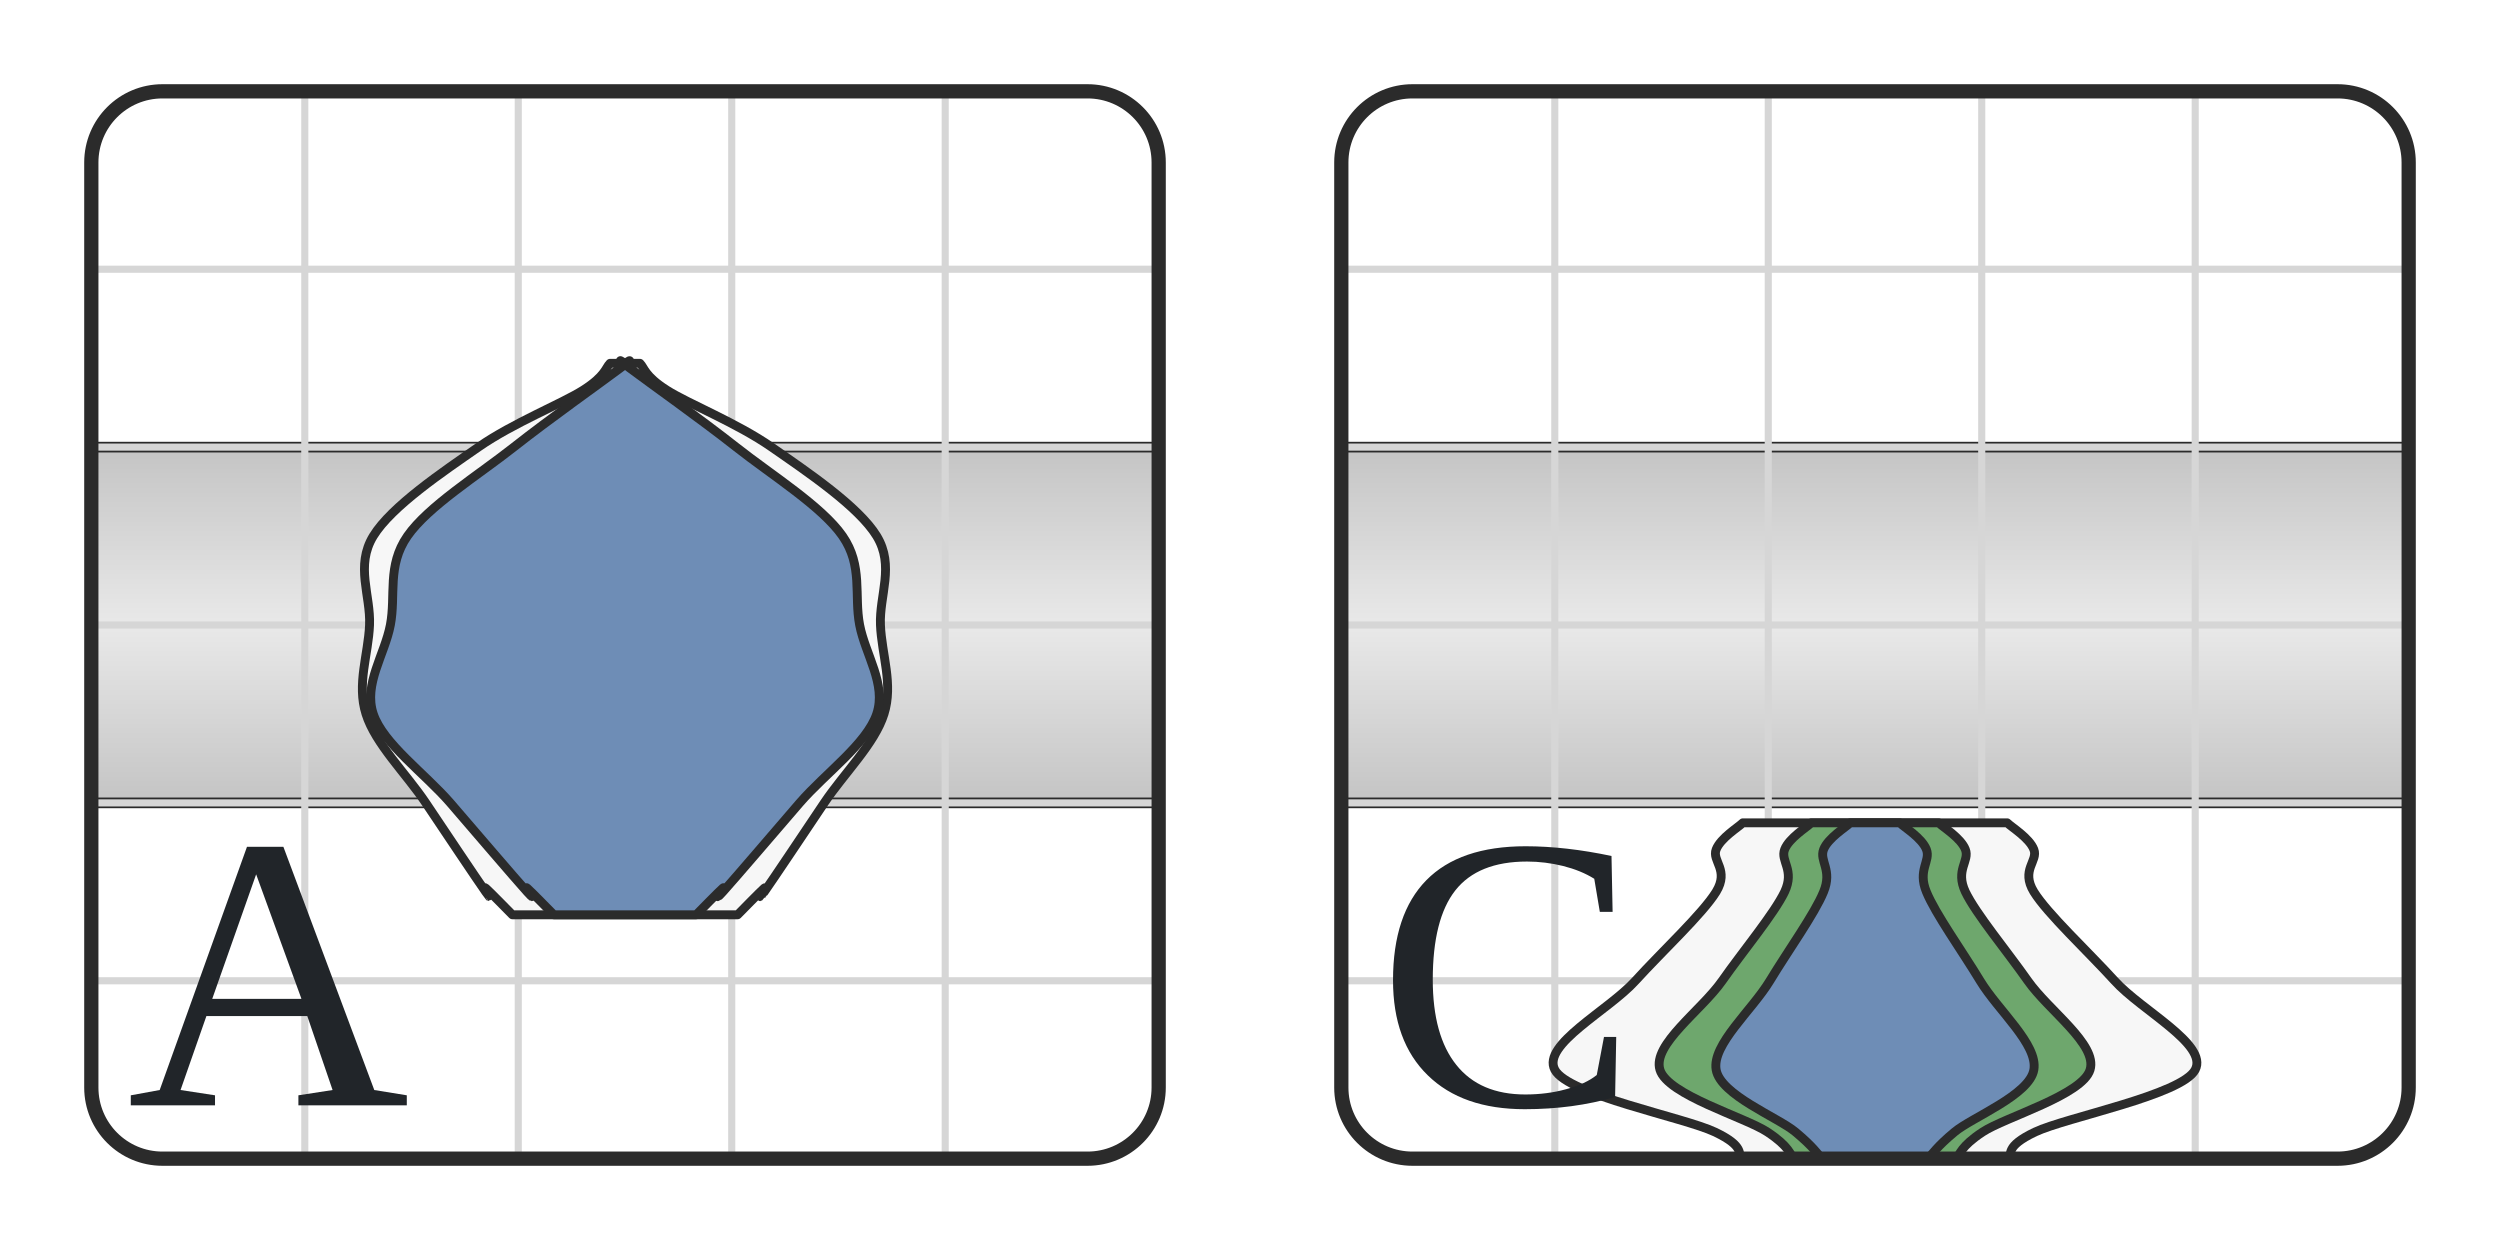
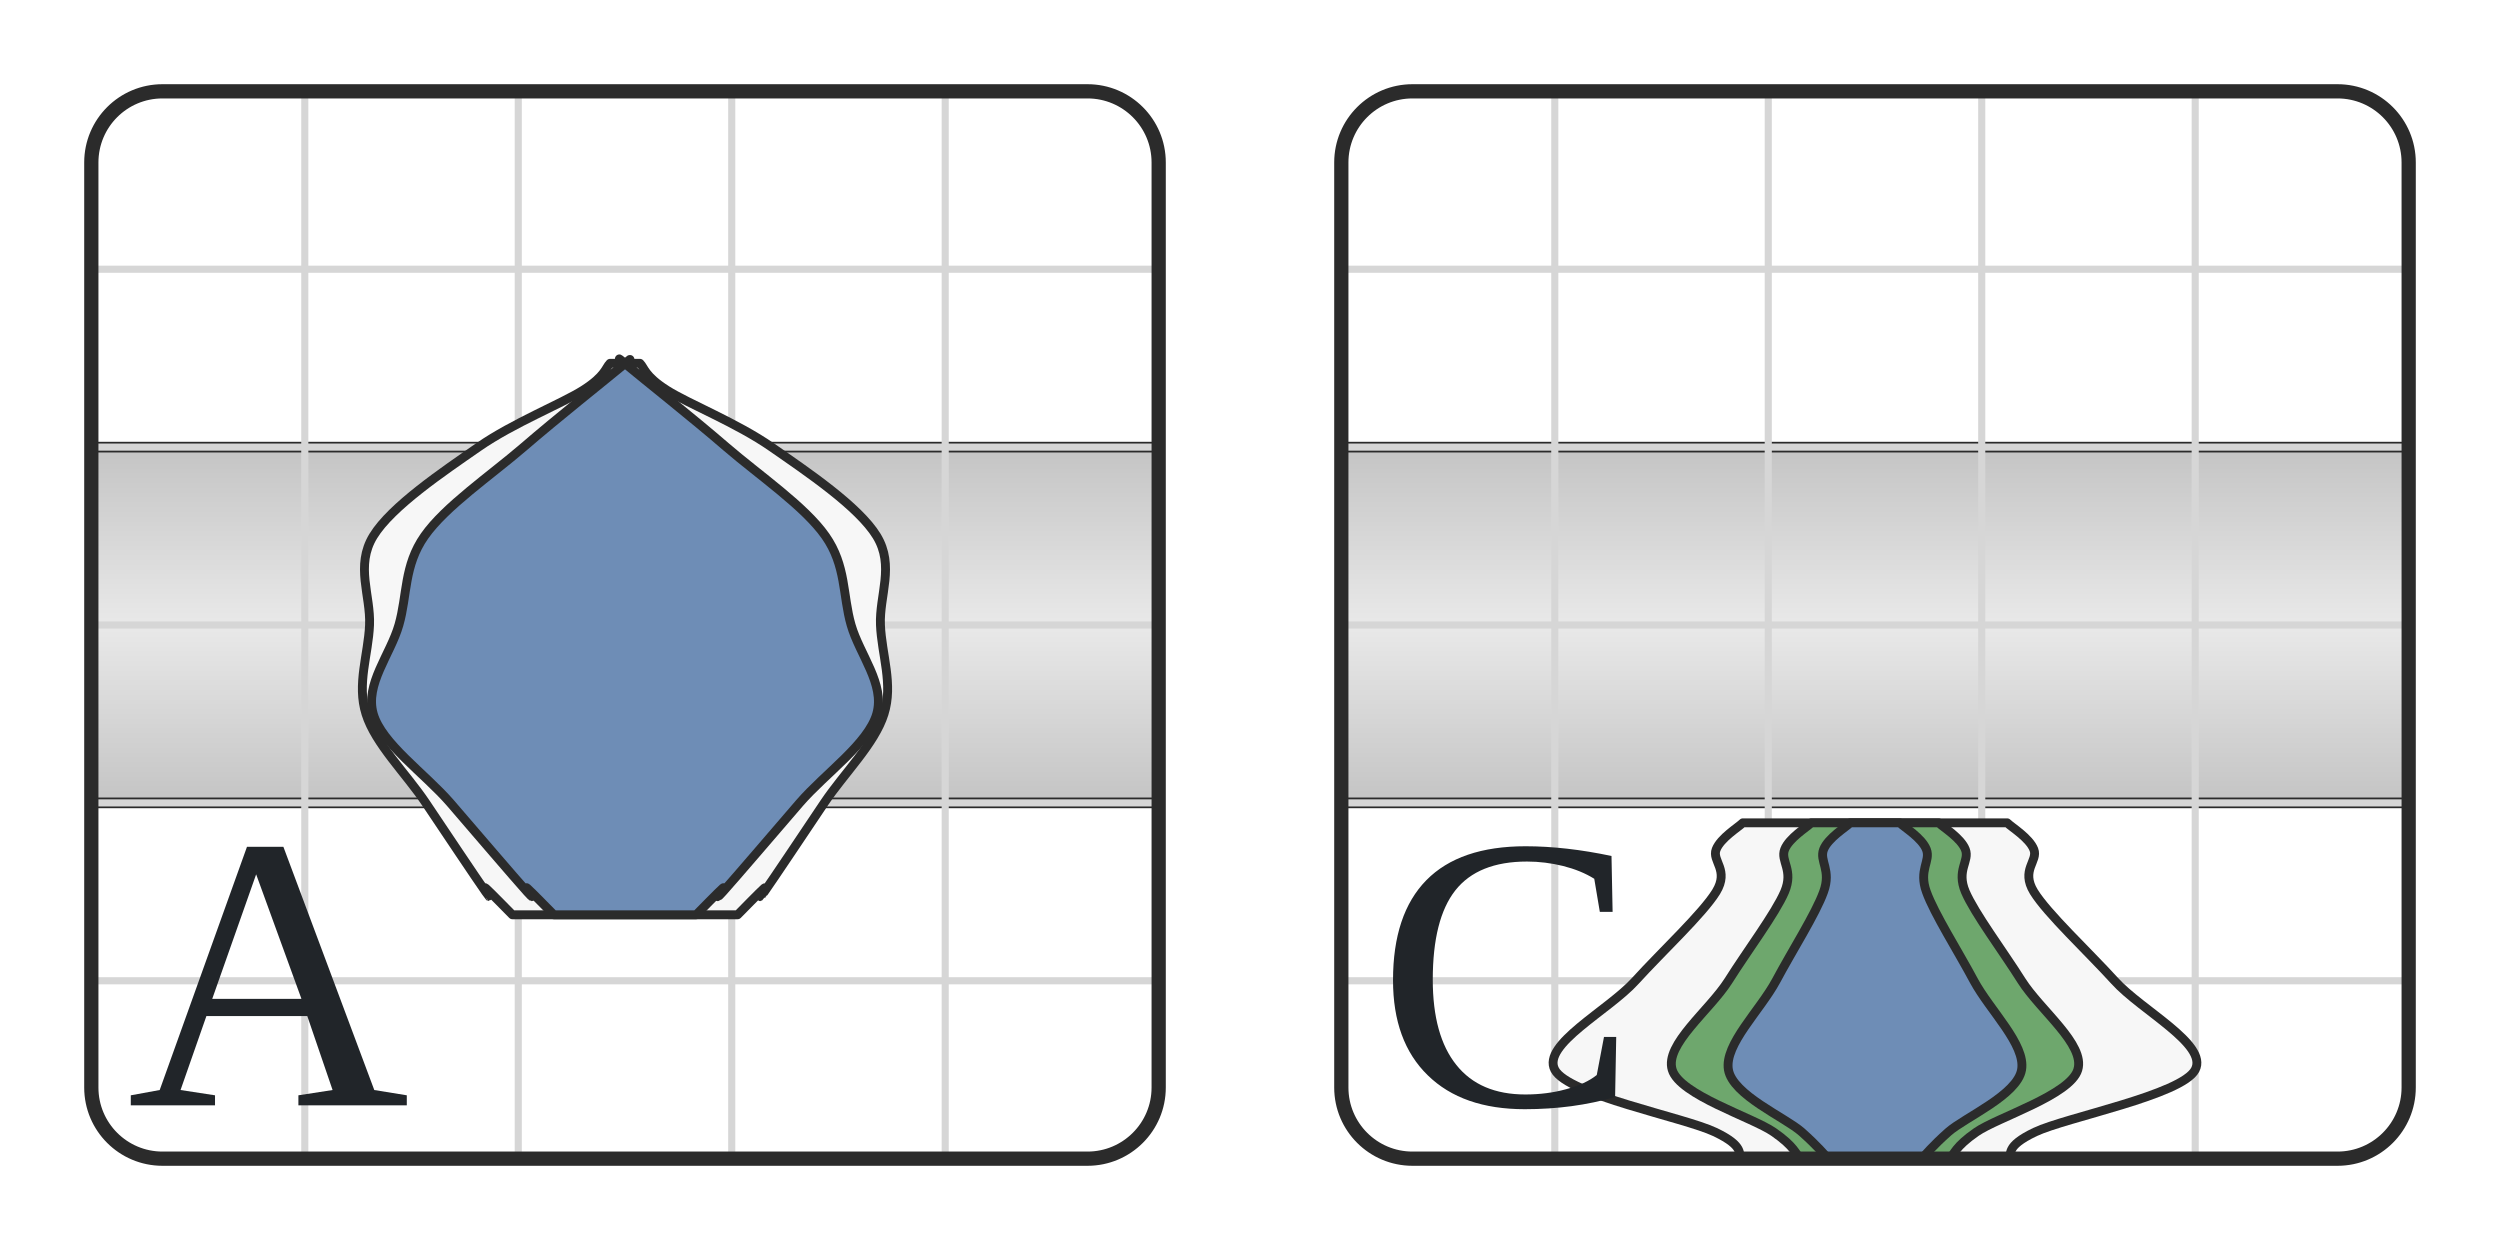
<svg xmlns="http://www.w3.org/2000/svg" width="272" height="136" viewBox="0 0 272 136">
  <rect width="100%" height="100%" fill="#fff" />
  <svg viewBox="0 0 62 62" width="120" height="120" role="img" aria-hidden="true" x="8" y="8">
    <defs>
      <clipPath id="chain-icon-9-clip">
        <rect width="60" height="60" rx="4" />
      </clipPath>
      <linearGradient id="chain-icon-9-membrane" x1="0" y1="0" x2="0" y2="1">
        <stop offset="0" stop-color="#c4c4c4" />
        <stop offset="0.5" stop-color="#e9e9e9" />
        <stop offset="1" stop-color="#c4c4c4" />
      </linearGradient>
    </defs>
    <g transform="translate(1, 1)">
      <rect width="60" height="60" rx="4" fill="#ffffff" />
      <g clip-path="url(#chain-icon-9-clip)">
        <rect class="icon-membrane" x="0" y="20" width="60" height="20" fill="url(#chain-icon-9-membrane)" />
        <line x1="0" x2="60" y1="20" y2="20" stroke="#2b2b2b" stroke-width="0.6" />
        <line x1="0" x2="60" y1="40" y2="40" stroke="#2b2b2b" stroke-width="0.6" />
        <g class="icon-grid" stroke="#d6d6d6" stroke-width="0.4">
          <line x1="12" x2="12" y1="0" y2="60" />
          <line x1="24" x2="24" y1="0" y2="60" />
          <line x1="36" x2="36" y1="0" y2="60" />
          <line x1="48" x2="48" y1="0" y2="60" />
          <line x1="0" x2="60" y1="10" y2="10" />
          <line x1="0" x2="60" y1="20" y2="20" />
          <line x1="0" x2="60" y1="30" y2="30" />
          <line x1="0" x2="60" y1="40" y2="40" />
          <line x1="0" x2="60" y1="50" y2="50" />
        </g>
        <path class="icon-violin" d="M 30.84 15.29 C 31.09 15.54 31.10 16.00 32.34 16.79 C 33.57 17.57 36.27 18.63 38.24 20.00 C 40.21 21.37 43.13 23.33 44.15 25.00 C 45.17 26.67 44.29 28.33 44.36 30.00 C 44.43 31.67 45.09 33.33 44.56 35.00 C 44.04 36.67 42.32 38.33 41.20 40.00 C 40.08 41.67 38.39 44.20 37.83 45.00 C 37.27 45.80 38.08 44.58 37.83 44.79 C 37.58 45.01 36.58 46.04 36.33 46.29 L 23.67 46.29 C 23.42 46.04 22.42 45.01 22.17 44.79 C 21.92 44.58 22.73 45.80 22.17 45.00 C 21.61 44.20 19.92 41.67 18.80 40.00 C 17.68 38.33 15.96 36.67 15.44 35.00 C 14.91 33.33 15.57 31.67 15.64 30.00 C 15.71 28.33 14.83 26.67 15.85 25.00 C 16.87 23.33 19.79 21.37 21.76 20.00 C 23.73 18.63 26.43 17.57 27.66 16.79 C 28.90 16.00 28.91 15.54 29.16 15.29 Z" fill="#f7f7f7" stroke="#2b2b2b" stroke-width="0.5" stroke-linejoin="round" />
-         <path class="icon-helix" d="M 30.00 15.29 C 30.05 15.33 29.23 14.78 30.27 15.56 C 31.32 16.35 34.26 18.43 36.25 20.00 C 38.24 21.57 41.07 23.33 42.23 25.00 C 43.39 26.67 42.87 28.33 43.19 30.00 C 43.51 31.67 44.71 33.33 44.15 35.00 C 43.59 36.67 41.27 38.33 39.82 40.00 C 38.38 41.67 36.22 44.20 35.50 45.00 C 34.77 45.80 35.75 44.58 35.50 44.79 C 35.25 45.01 34.25 46.04 34.00 46.29 L 26.00 46.29 C 25.75 46.04 24.75 45.01 24.50 44.79 C 24.25 44.58 25.23 45.80 24.50 45.00 C 23.78 44.20 21.62 41.67 20.18 40.00 C 18.73 38.33 16.41 36.67 15.85 35.00 C 15.29 33.33 16.49 31.67 16.81 30.00 C 17.13 28.33 16.61 26.67 17.77 25.00 C 18.93 23.33 21.76 21.57 23.75 20.00 C 25.74 18.43 28.68 16.35 29.73 15.56 C 30.77 14.78 29.95 15.33 30.00 15.29 Z" fill="#6e8db6" stroke="#2b2b2b" stroke-width="0.5" stroke-linejoin="round" />
+         <path class="icon-helix" d="M 30.00 15.29 C 30.02 15.31 29.19 14.64 30.14 15.42 C 31.09 16.21 33.85 18.40 35.70 20.00 C 37.56 21.60 40.10 23.33 41.27 25.00 C 42.44 26.67 42.23 28.33 42.71 30.00 C 43.19 31.67 44.63 33.33 44.15 35.00 C 43.67 36.67 41.27 38.33 39.82 40.00 C 38.38 41.67 36.22 44.20 35.50 45.00 C 34.77 45.80 35.75 44.58 35.50 44.79 C 35.25 45.01 34.25 46.04 34.00 46.29 L 26.00 46.29 C 25.75 46.04 24.75 45.01 24.50 44.79 C 24.25 44.58 25.23 45.80 24.50 45.00 C 23.78 44.20 21.62 41.67 20.18 40.00 C 18.73 38.33 16.33 36.67 15.85 35.00 C 15.37 33.33 16.81 31.67 17.29 30.00 C 17.77 28.33 17.56 26.67 18.73 25.00 C 19.90 23.33 22.44 21.60 24.30 20.00 C 26.15 18.40 28.91 16.21 29.86 15.42 C 30.81 14.64 29.98 15.31 30.00 15.29 Z" fill="#6e8db6" stroke="#2b2b2b" stroke-width="0.5" stroke-linejoin="round" />
      </g>
      <text class="icon-label" x="2" y="57" font-family="Georgia, &quot;Times New Roman&quot;, serif" font-size="22" fill="#212529">A</text>
      <rect width="60" height="60" rx="4" fill="none" stroke="#2b2b2b" stroke-width="0.8" />
    </g>
  </svg>
  <svg viewBox="0 0 62 62" width="120" height="120" role="img" aria-hidden="true" x="144" y="8">
    <defs>
      <clipPath id="chain-icon-10-clip">
        <rect width="60" height="60" rx="4" />
      </clipPath>
      <linearGradient id="chain-icon-10-membrane" x1="0" y1="0" x2="0" y2="1">
        <stop offset="0" stop-color="#c4c4c4" />
        <stop offset="0.5" stop-color="#e9e9e9" />
        <stop offset="1" stop-color="#c4c4c4" />
      </linearGradient>
    </defs>
    <g transform="translate(1, 1)">
      <rect width="60" height="60" rx="4" fill="#ffffff" />
      <g clip-path="url(#chain-icon-10-clip)">
        <rect class="icon-membrane" x="0" y="20" width="60" height="20" fill="url(#chain-icon-10-membrane)" />
        <line x1="0" x2="60" y1="20" y2="20" stroke="#2b2b2b" stroke-width="0.6" />
        <line x1="0" x2="60" y1="40" y2="40" stroke="#2b2b2b" stroke-width="0.6" />
        <g class="icon-grid" stroke="#d6d6d6" stroke-width="0.4">
          <line x1="12" x2="12" y1="0" y2="60" />
          <line x1="24" x2="24" y1="0" y2="60" />
          <line x1="36" x2="36" y1="0" y2="60" />
          <line x1="48" x2="48" y1="0" y2="60" />
          <line x1="0" x2="60" y1="10" y2="10" />
          <line x1="0" x2="60" y1="20" y2="20" />
          <line x1="0" x2="60" y1="30" y2="30" />
          <line x1="0" x2="60" y1="40" y2="40" />
          <line x1="0" x2="60" y1="50" y2="50" />
        </g>
        <path class="icon-violin" d="M 37.43 41.12 C 37.68 41.37 38.68 41.97 38.93 42.62 C 39.18 43.27 38.18 43.77 38.93 45.00 C 39.69 46.23 41.95 48.33 43.47 50.00 C 44.98 51.67 48.74 53.58 48.00 55.00 C 47.26 56.42 40.75 57.67 39.00 58.50 C 37.25 59.33 37.75 59.75 37.50 60.00 L 22.50 60.00 C 22.25 59.75 22.75 59.33 21.00 58.50 C 19.25 57.67 12.74 56.42 12.00 55.00 C 11.26 53.58 15.02 51.67 16.53 50.00 C 18.05 48.33 20.31 46.23 21.07 45.00 C 21.82 43.77 20.82 43.27 21.07 42.62 C 21.32 41.97 22.32 41.37 22.57 41.12 Z" fill="#f7f7f7" stroke="#2b2b2b" stroke-width="0.5" stroke-linejoin="round" />
-         <path class="icon-strand" d="M 33.58 41.12 C 33.83 41.37 34.83 41.97 35.08 42.62 C 35.33 43.27 34.50 43.77 35.08 45.00 C 35.67 46.23 37.42 48.33 38.59 50.00 C 39.76 51.67 42.52 53.58 42.09 55.00 C 41.67 56.42 37.30 57.67 36.05 58.50 C 34.79 59.33 34.80 59.75 34.55 60.00 L 25.45 60.00 C 25.20 59.75 25.21 59.33 23.95 58.50 C 22.70 57.67 18.33 56.42 17.91 55.00 C 17.48 53.58 20.24 51.67 21.41 50.00 C 22.58 48.33 24.33 46.23 24.92 45.00 C 25.50 43.77 24.67 43.27 24.92 42.62 C 25.17 41.97 26.17 41.37 26.42 41.12 Z" fill="#6ea76d" stroke="#2b2b2b" stroke-width="0.5" stroke-linejoin="round" />
-         <path class="icon-helix" d="M 31.39 41.12 C 31.64 41.37 32.64 41.97 32.89 42.62 C 33.14 43.27 32.38 43.77 32.89 45.00 C 33.39 46.23 34.90 48.33 35.91 50.00 C 36.92 51.67 39.17 53.58 38.93 55.00 C 38.69 56.42 35.46 57.67 34.47 58.50 C 33.47 59.33 33.22 59.75 32.97 60.00 L 27.03 60.00 C 26.78 59.75 26.53 59.33 25.53 58.50 C 24.54 57.67 21.31 56.42 21.07 55.00 C 20.83 53.58 23.08 51.67 24.09 50.00 C 25.10 48.33 26.61 46.23 27.11 45.00 C 27.62 43.77 26.86 43.27 27.11 42.62 C 27.36 41.97 28.36 41.37 28.61 41.12 Z" fill="#6e8db6" stroke="#2b2b2b" stroke-width="0.5" stroke-linejoin="round" />
+         <path class="icon-strand" d="M 33.58 41.12 C 33.83 41.37 34.83 41.97 35.08 42.62 C 35.33 43.27 34.56 43.77 35.08 45.00 C 35.61 46.23 37.19 48.33 38.24 50.00 C 39.30 51.67 41.83 53.58 41.40 55.00 C 40.98 56.42 36.90 57.67 35.70 58.50 C 34.50 59.33 34.45 59.75 34.20 60.00 L 25.80 60.00 C 25.55 59.75 25.50 59.33 24.30 58.50 C 23.10 57.67 19.02 56.42 18.60 55.00 C 18.17 53.58 20.70 51.67 21.76 50.00 C 22.81 48.33 24.39 46.23 24.92 45.00 C 25.44 43.77 24.67 43.27 24.92 42.62 C 25.17 41.97 26.17 41.37 26.42 41.12 Z" fill="#6ea76d" stroke="#2b2b2b" stroke-width="0.5" stroke-linejoin="round" />
+         <path class="icon-helix" d="M 31.39 41.12 C 31.64 41.37 32.64 41.97 32.89 42.62 C 33.14 43.27 32.44 43.77 32.89 45.00 C 33.33 46.23 34.67 48.33 35.56 50.00 C 36.46 51.67 38.48 53.58 38.24 55.00 C 38.00 56.42 35.06 57.67 34.12 58.50 C 33.19 59.33 32.87 59.75 32.62 60.00 L 27.38 60.00 C 27.13 59.75 26.81 59.33 25.88 58.50 C 24.94 57.67 22.00 56.42 21.76 55.00 C 21.52 53.58 23.54 51.67 24.44 50.00 C 25.33 48.33 26.67 46.23 27.11 45.00 C 27.56 43.77 26.86 43.27 27.11 42.62 C 27.36 41.97 28.36 41.37 28.61 41.12 Z" fill="#6e8db6" stroke="#2b2b2b" stroke-width="0.5" stroke-linejoin="round" />
      </g>
      <text class="icon-label" x="2" y="57" font-family="Georgia, &quot;Times New Roman&quot;, serif" font-size="22" fill="#212529">C</text>
      <rect width="60" height="60" rx="4" fill="none" stroke="#2b2b2b" stroke-width="0.8" />
    </g>
  </svg>
</svg>
